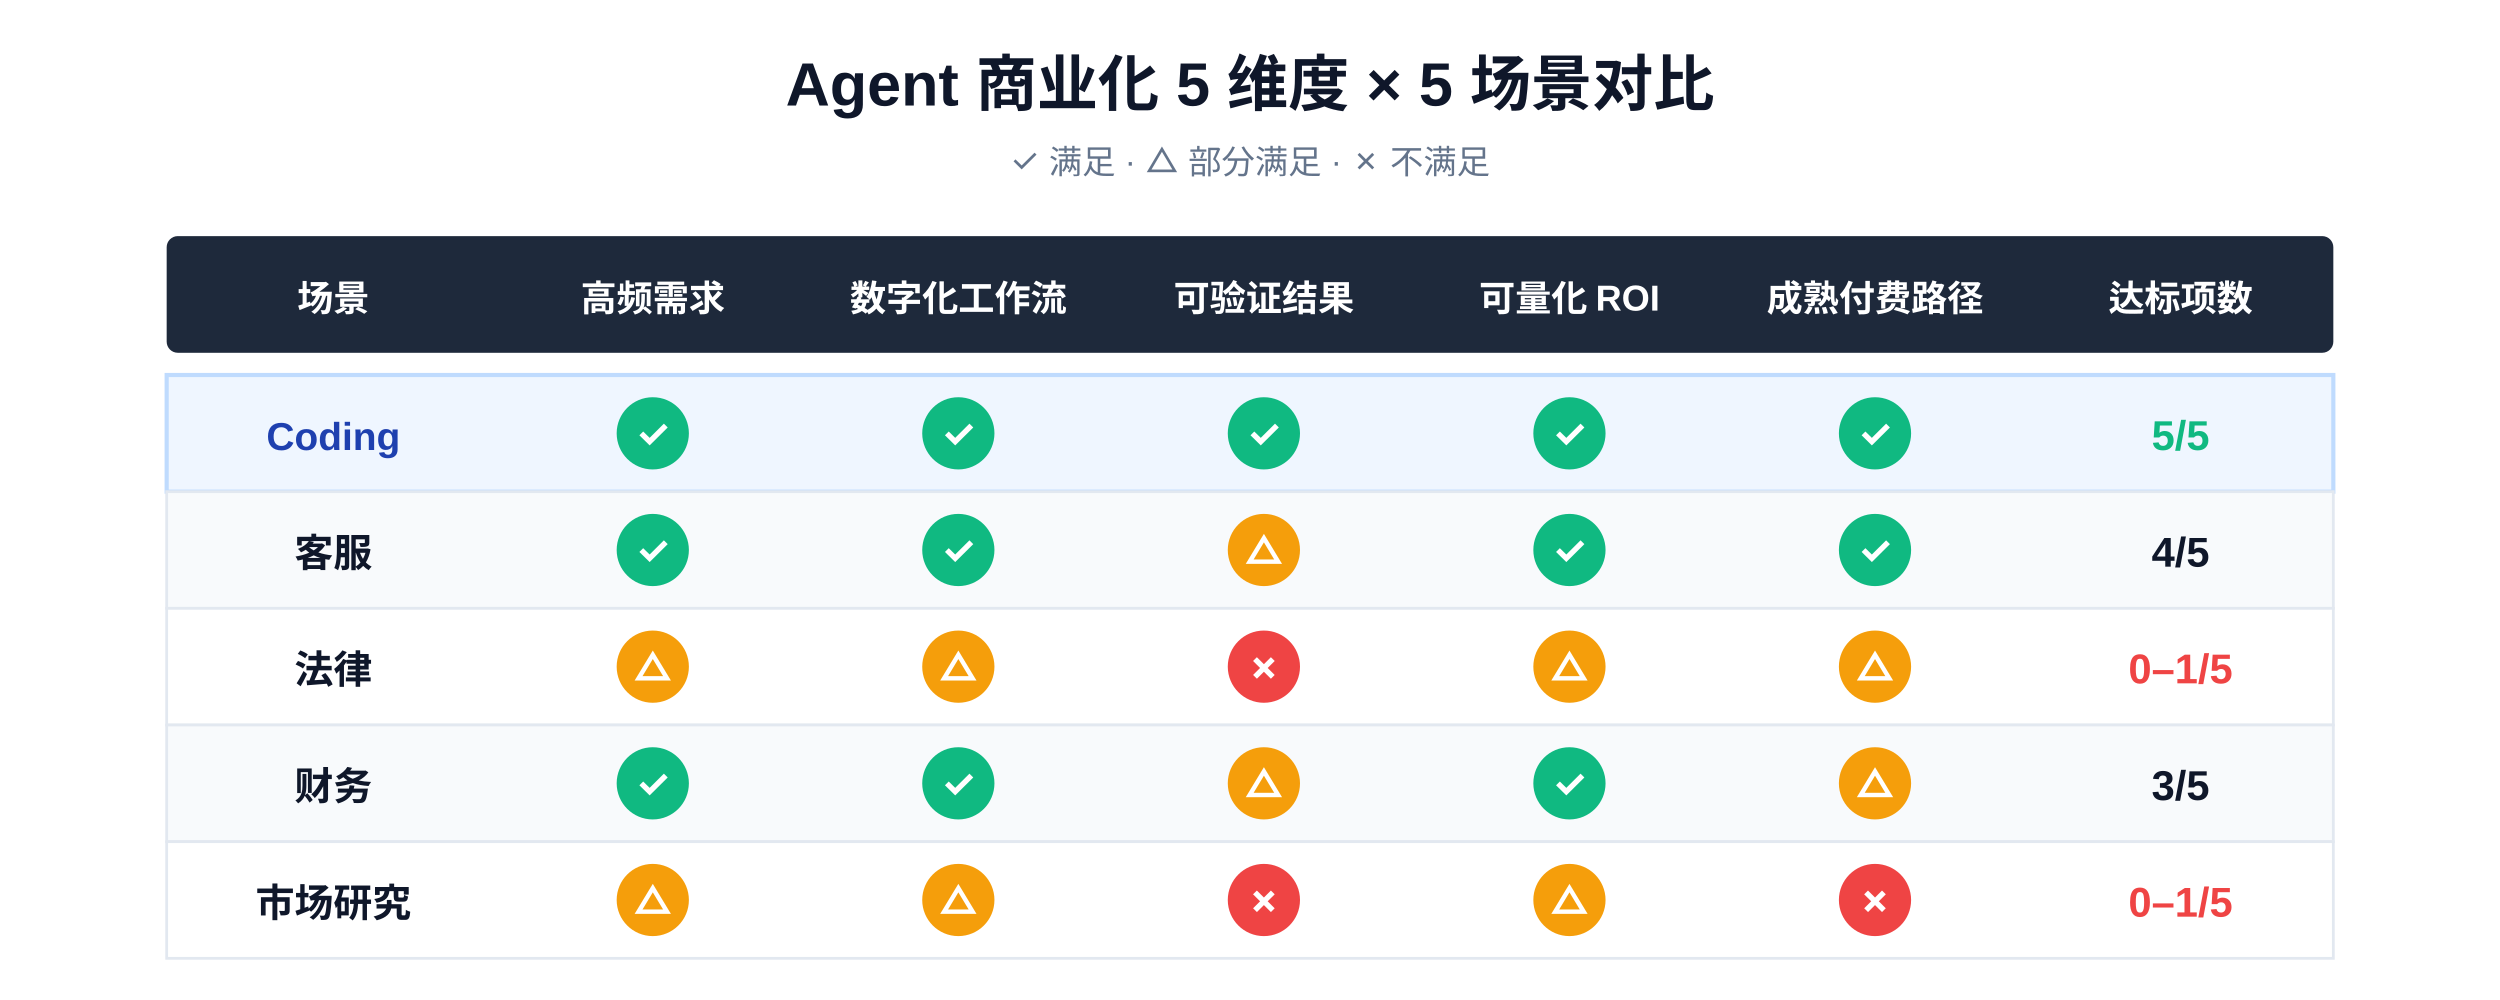
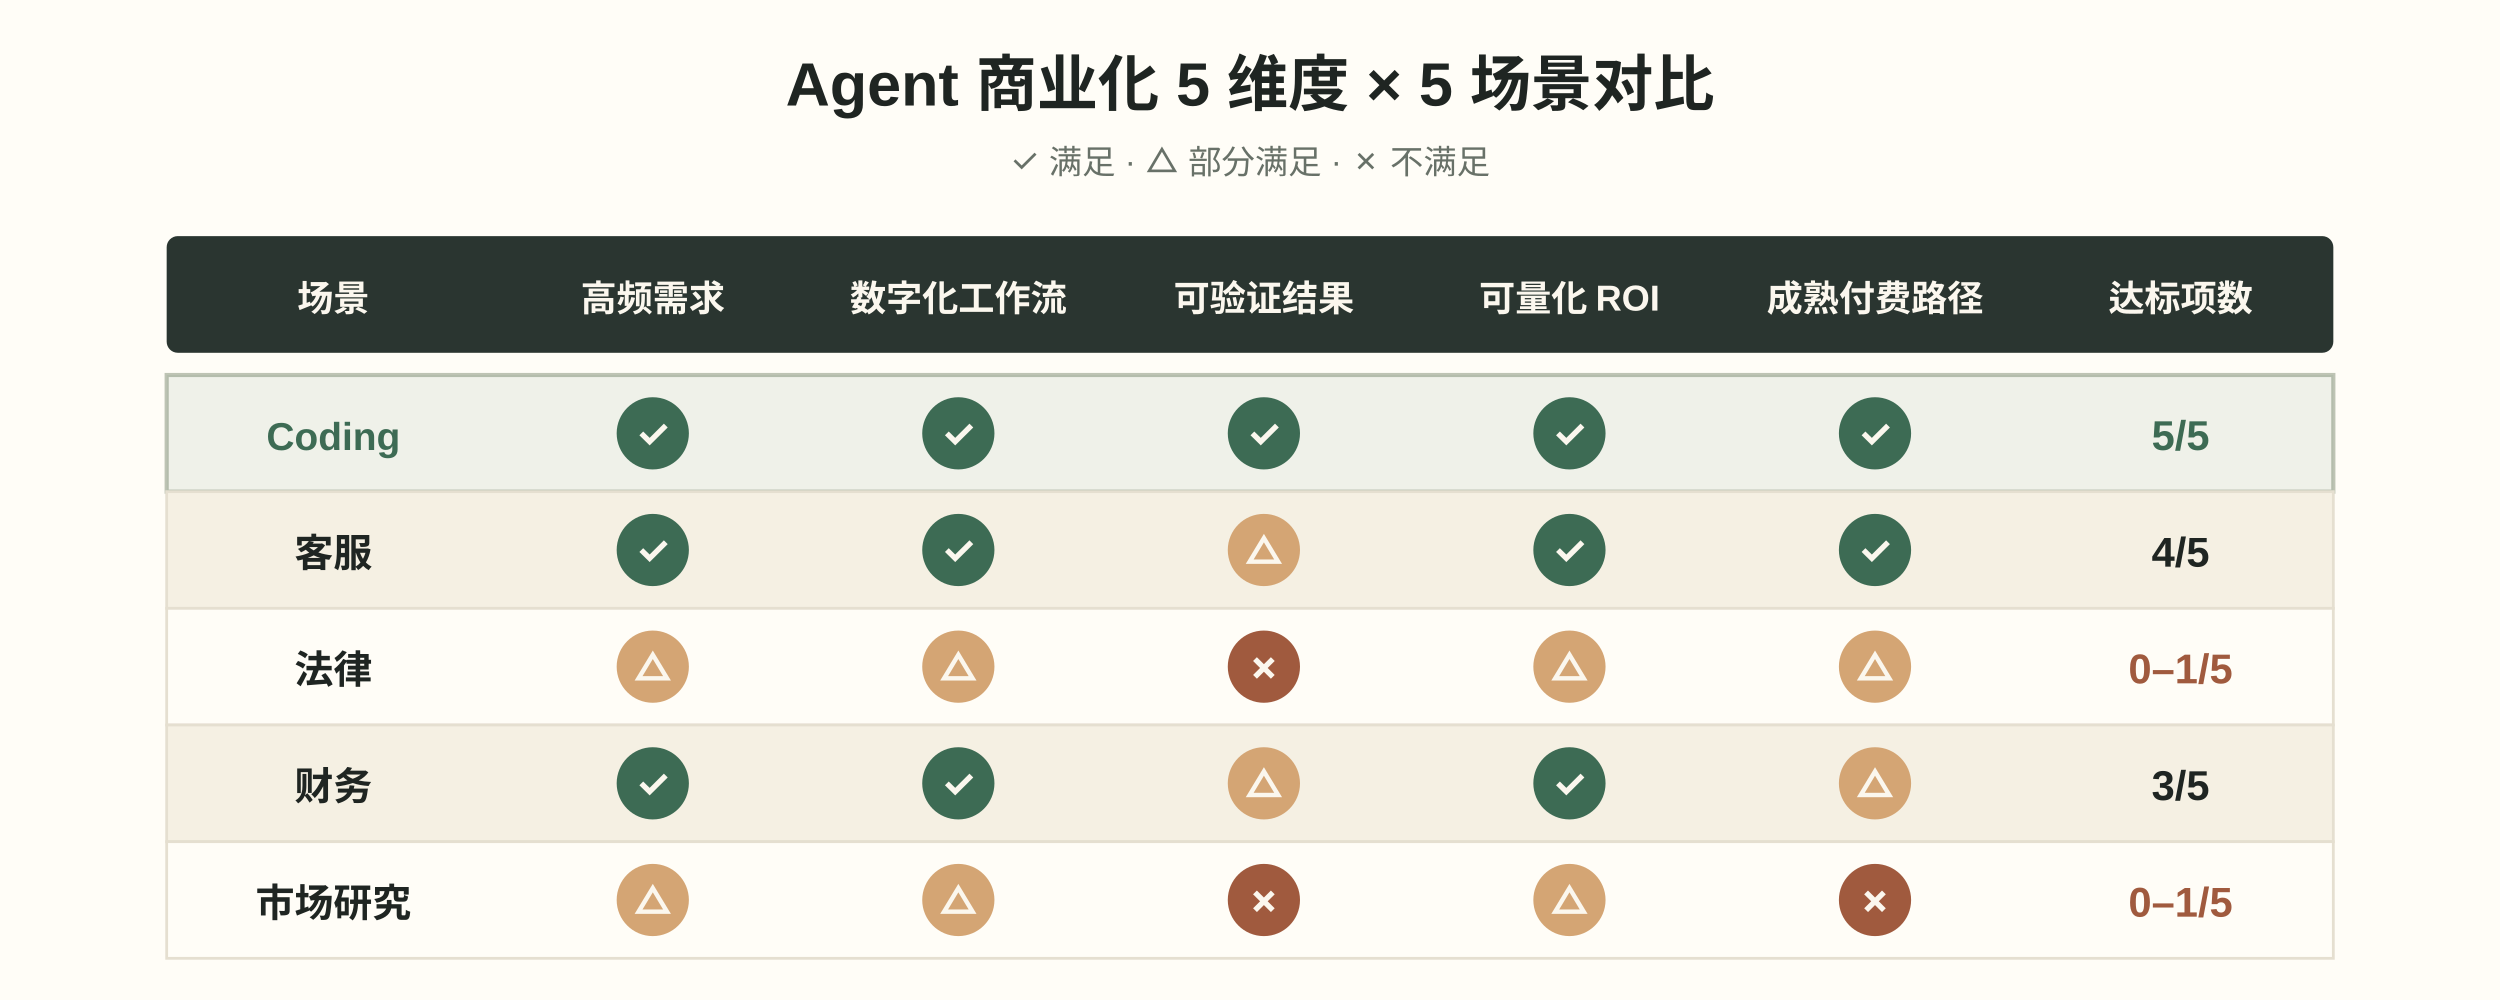
<svg xmlns="http://www.w3.org/2000/svg" viewBox="0 0 900 360" font-family="-apple-system, BlinkMacSystemFont, 'PingFang SC', 'Microsoft YaHei', 'Helvetica Neue', Arial, sans-serif">
-   <rect width="900" height="360" fill="#FFFFFF" />
-   <text x="450" y="38" font-size="22" font-weight="700" text-anchor="middle" fill="#0F172A">Agent 商业化 5 维度 × 5 场景对比</text>
-   <text x="450" y="62" font-size="12" text-anchor="middle" fill="#64748B">✓ 满足 · △ 部分满足 · ✗ 不满足</text>
+   <rect width="900" height="360" fill="#FFFDF7" />
+   <text x="450" y="38" font-size="22" font-weight="700" text-anchor="middle" fill="#1F2522">Agent 商业化 5 维度 × 5 场景对比</text>
+   <text x="450" y="62" font-size="12" text-anchor="middle" fill="#687168">✓ 满足 · △ 部分满足 · ✗ 不满足</text>
  <g transform="translate(60, 85)">
-     <rect x="0" y="0" width="780" height="42" fill="#1E293B" rx="4" />
-     <text x="60" y="27" fill="white" font-size="13" font-weight="600" text-anchor="middle">场景</text>
-     <text x="175" y="27" fill="white" font-size="13" font-weight="600" text-anchor="middle">高频需求</text>
-     <text x="285" y="27" fill="white" font-size="13" font-weight="600" text-anchor="middle">数字化工作流</text>
-     <text x="395" y="27" fill="white" font-size="13" font-weight="600" text-anchor="middle">可验证结果</text>
-     <text x="505" y="27" fill="white" font-size="13" font-weight="600" text-anchor="middle">可量化 ROI</text>
-     <text x="615" y="27" fill="white" font-size="13" font-weight="600" text-anchor="middle">成熟付费路径</text>
-     <text x="725" y="27" fill="white" font-size="13" font-weight="600" text-anchor="middle">达标项数</text>
+     <rect x="0" y="0" width="780" height="42" fill="#2A3530" rx="4" />
+     <text x="60" y="27" fill="#FBF7EE" font-size="13" font-weight="600" text-anchor="middle">场景</text>
+     <text x="175" y="27" fill="#FBF7EE" font-size="13" font-weight="600" text-anchor="middle">高频需求</text>
+     <text x="285" y="27" fill="#FBF7EE" font-size="13" font-weight="600" text-anchor="middle">数字化工作流</text>
+     <text x="395" y="27" fill="#FBF7EE" font-size="13" font-weight="600" text-anchor="middle">可验证结果</text>
+     <text x="505" y="27" fill="#FBF7EE" font-size="13" font-weight="600" text-anchor="middle">可量化 ROI</text>
+     <text x="615" y="27" fill="#FBF7EE" font-size="13" font-weight="600" text-anchor="middle">成熟付费路径</text>
+     <text x="725" y="27" fill="#FBF7EE" font-size="13" font-weight="600" text-anchor="middle">达标项数</text>
    <g transform="translate(0, 50)">
-       <rect x="0" y="0" width="780" height="42" fill="#EFF6FF" stroke="#BFDBFE" stroke-width="1.5" />
-       <text x="60" y="27" font-size="14" font-weight="700" fill="#1E40AF" text-anchor="middle">Coding</text>
-       <circle cx="175" cy="21" r="13" fill="#10B981" />
-       <text x="175" y="26" font-size="14" font-weight="700" fill="white" text-anchor="middle">✓</text>
-       <circle cx="285" cy="21" r="13" fill="#10B981" />
-       <text x="285" y="26" font-size="14" font-weight="700" fill="white" text-anchor="middle">✓</text>
-       <circle cx="395" cy="21" r="13" fill="#10B981" />
-       <text x="395" y="26" font-size="14" font-weight="700" fill="white" text-anchor="middle">✓</text>
-       <circle cx="505" cy="21" r="13" fill="#10B981" />
-       <text x="505" y="26" font-size="14" font-weight="700" fill="white" text-anchor="middle">✓</text>
-       <circle cx="615" cy="21" r="13" fill="#10B981" />
-       <text x="615" y="26" font-size="14" font-weight="700" fill="white" text-anchor="middle">✓</text>
-       <text x="725" y="27" font-size="15" font-weight="700" fill="#10B981" text-anchor="middle">5/5</text>
+       <rect x="0" y="0" width="780" height="42" fill="#EFF1E9" stroke="#5D7052" stroke-width="1.5" stroke-opacity="0.4" />
+       <text x="60" y="27" font-size="14" font-weight="700" fill="#3D6B54" text-anchor="middle">Coding</text>
+       <circle cx="175" cy="21" r="13" fill="#3D6B54" />
+       <text x="175" y="26" font-size="14" font-weight="700" fill="#FBF7EE" text-anchor="middle">✓</text>
+       <circle cx="285" cy="21" r="13" fill="#3D6B54" />
+       <text x="285" y="26" font-size="14" font-weight="700" fill="#FBF7EE" text-anchor="middle">✓</text>
+       <circle cx="395" cy="21" r="13" fill="#3D6B54" />
+       <text x="395" y="26" font-size="14" font-weight="700" fill="#FBF7EE" text-anchor="middle">✓</text>
+       <circle cx="505" cy="21" r="13" fill="#3D6B54" />
+       <text x="505" y="26" font-size="14" font-weight="700" fill="#FBF7EE" text-anchor="middle">✓</text>
+       <circle cx="615" cy="21" r="13" fill="#3D6B54" />
+       <text x="615" y="26" font-size="14" font-weight="700" fill="#FBF7EE" text-anchor="middle">✓</text>
+       <text x="725" y="27" font-size="15" font-weight="700" fill="#3D6B54" text-anchor="middle">5/5</text>
    </g>
    <g transform="translate(0, 92)">
-       <rect x="0" y="0" width="780" height="42" fill="#F8FAFC" stroke="#E2E8F0" stroke-width="1" />
-       <text x="60" y="27" font-size="14" font-weight="600" fill="#0F172A" text-anchor="middle">客服</text>
-       <circle cx="175" cy="21" r="13" fill="#10B981" />
-       <text x="175" y="26" font-size="14" font-weight="700" fill="white" text-anchor="middle">✓</text>
-       <circle cx="285" cy="21" r="13" fill="#10B981" />
-       <text x="285" y="26" font-size="14" font-weight="700" fill="white" text-anchor="middle">✓</text>
-       <circle cx="395" cy="21" r="13" fill="#F59E0B" />
-       <text x="395" y="26" font-size="14" font-weight="700" fill="white" text-anchor="middle">△</text>
-       <circle cx="505" cy="21" r="13" fill="#10B981" />
-       <text x="505" y="26" font-size="14" font-weight="700" fill="white" text-anchor="middle">✓</text>
-       <circle cx="615" cy="21" r="13" fill="#10B981" />
-       <text x="615" y="26" font-size="14" font-weight="700" fill="white" text-anchor="middle">✓</text>
-       <text x="725" y="27" font-size="15" font-weight="700" fill="#0F172A" text-anchor="middle">4/5</text>
+       <rect x="0" y="0" width="780" height="42" fill="#F5F0E3" stroke="#E5DFD0" stroke-width="1" />
+       <text x="60" y="27" font-size="14" font-weight="600" fill="#1F2522" text-anchor="middle">客服</text>
+       <circle cx="175" cy="21" r="13" fill="#3D6B54" />
+       <text x="175" y="26" font-size="14" font-weight="700" fill="#FBF7EE" text-anchor="middle">✓</text>
+       <circle cx="285" cy="21" r="13" fill="#3D6B54" />
+       <text x="285" y="26" font-size="14" font-weight="700" fill="#FBF7EE" text-anchor="middle">✓</text>
+       <circle cx="395" cy="21" r="13" fill="#D4A574" />
+       <text x="395" y="26" font-size="14" font-weight="700" fill="#FBF7EE" text-anchor="middle">△</text>
+       <circle cx="505" cy="21" r="13" fill="#3D6B54" />
+       <text x="505" y="26" font-size="14" font-weight="700" fill="#FBF7EE" text-anchor="middle">✓</text>
+       <circle cx="615" cy="21" r="13" fill="#3D6B54" />
+       <text x="615" y="26" font-size="14" font-weight="700" fill="#FBF7EE" text-anchor="middle">✓</text>
+       <text x="725" y="27" font-size="15" font-weight="700" fill="#1F2522" text-anchor="middle">4/5</text>
    </g>
    <g transform="translate(0, 134)">
-       <rect x="0" y="0" width="780" height="42" fill="#FFFFFF" stroke="#E2E8F0" stroke-width="1" />
-       <text x="60" y="27" font-size="14" font-weight="600" fill="#0F172A" text-anchor="middle">法律</text>
-       <circle cx="175" cy="21" r="13" fill="#F59E0B" />
-       <text x="175" y="26" font-size="14" font-weight="700" fill="white" text-anchor="middle">△</text>
-       <circle cx="285" cy="21" r="13" fill="#F59E0B" />
-       <text x="285" y="26" font-size="14" font-weight="700" fill="white" text-anchor="middle">△</text>
-       <circle cx="395" cy="21" r="13" fill="#EF4444" />
-       <text x="395" y="26" font-size="14" font-weight="700" fill="white" text-anchor="middle">✗</text>
-       <circle cx="505" cy="21" r="13" fill="#F59E0B" />
-       <text x="505" y="26" font-size="14" font-weight="700" fill="white" text-anchor="middle">△</text>
-       <circle cx="615" cy="21" r="13" fill="#F59E0B" />
-       <text x="615" y="26" font-size="14" font-weight="700" fill="white" text-anchor="middle">△</text>
-       <text x="725" y="27" font-size="15" font-weight="700" fill="#EF4444" text-anchor="middle">0–1/5</text>
+       <rect x="0" y="0" width="780" height="42" fill="#FFFDF7" stroke="#E5DFD0" stroke-width="1" />
+       <text x="60" y="27" font-size="14" font-weight="600" fill="#1F2522" text-anchor="middle">法律</text>
+       <circle cx="175" cy="21" r="13" fill="#D4A574" />
+       <text x="175" y="26" font-size="14" font-weight="700" fill="#FBF7EE" text-anchor="middle">△</text>
+       <circle cx="285" cy="21" r="13" fill="#D4A574" />
+       <text x="285" y="26" font-size="14" font-weight="700" fill="#FBF7EE" text-anchor="middle">△</text>
+       <circle cx="395" cy="21" r="13" fill="#A05A3E" />
+       <text x="395" y="26" font-size="14" font-weight="700" fill="#FBF7EE" text-anchor="middle">✗</text>
+       <circle cx="505" cy="21" r="13" fill="#D4A574" />
+       <text x="505" y="26" font-size="14" font-weight="700" fill="#FBF7EE" text-anchor="middle">△</text>
+       <circle cx="615" cy="21" r="13" fill="#D4A574" />
+       <text x="615" y="26" font-size="14" font-weight="700" fill="#FBF7EE" text-anchor="middle">△</text>
+       <text x="725" y="27" font-size="15" font-weight="700" fill="#A05A3E" text-anchor="middle">0–1/5</text>
    </g>
    <g transform="translate(0, 176)">
-       <rect x="0" y="0" width="780" height="42" fill="#F8FAFC" stroke="#E2E8F0" stroke-width="1" />
-       <text x="60" y="27" font-size="14" font-weight="600" fill="#0F172A" text-anchor="middle">财务</text>
-       <circle cx="175" cy="21" r="13" fill="#10B981" />
-       <text x="175" y="26" font-size="14" font-weight="700" fill="white" text-anchor="middle">✓</text>
-       <circle cx="285" cy="21" r="13" fill="#10B981" />
-       <text x="285" y="26" font-size="14" font-weight="700" fill="white" text-anchor="middle">✓</text>
-       <circle cx="395" cy="21" r="13" fill="#F59E0B" />
-       <text x="395" y="26" font-size="14" font-weight="700" fill="white" text-anchor="middle">△</text>
-       <circle cx="505" cy="21" r="13" fill="#10B981" />
-       <text x="505" y="26" font-size="14" font-weight="700" fill="white" text-anchor="middle">✓</text>
-       <circle cx="615" cy="21" r="13" fill="#F59E0B" />
-       <text x="615" y="26" font-size="14" font-weight="700" fill="white" text-anchor="middle">△</text>
-       <text x="725" y="27" font-size="15" font-weight="700" fill="#0F172A" text-anchor="middle">3/5</text>
+       <rect x="0" y="0" width="780" height="42" fill="#F5F0E3" stroke="#E5DFD0" stroke-width="1" />
+       <text x="60" y="27" font-size="14" font-weight="600" fill="#1F2522" text-anchor="middle">财务</text>
+       <circle cx="175" cy="21" r="13" fill="#3D6B54" />
+       <text x="175" y="26" font-size="14" font-weight="700" fill="#FBF7EE" text-anchor="middle">✓</text>
+       <circle cx="285" cy="21" r="13" fill="#3D6B54" />
+       <text x="285" y="26" font-size="14" font-weight="700" fill="#FBF7EE" text-anchor="middle">✓</text>
+       <circle cx="395" cy="21" r="13" fill="#D4A574" />
+       <text x="395" y="26" font-size="14" font-weight="700" fill="#FBF7EE" text-anchor="middle">△</text>
+       <circle cx="505" cy="21" r="13" fill="#3D6B54" />
+       <text x="505" y="26" font-size="14" font-weight="700" fill="#FBF7EE" text-anchor="middle">✓</text>
+       <circle cx="615" cy="21" r="13" fill="#D4A574" />
+       <text x="615" y="26" font-size="14" font-weight="700" fill="#FBF7EE" text-anchor="middle">△</text>
+       <text x="725" y="27" font-size="15" font-weight="700" fill="#1F2522" text-anchor="middle">3/5</text>
    </g>
    <g transform="translate(0, 218)">
-       <rect x="0" y="0" width="780" height="42" fill="#FFFFFF" stroke="#E2E8F0" stroke-width="1" />
-       <text x="60" y="27" font-size="14" font-weight="600" fill="#0F172A" text-anchor="middle">市场研究</text>
-       <circle cx="175" cy="21" r="13" fill="#F59E0B" />
-       <text x="175" y="26" font-size="14" font-weight="700" fill="white" text-anchor="middle">△</text>
-       <circle cx="285" cy="21" r="13" fill="#F59E0B" />
-       <text x="285" y="26" font-size="14" font-weight="700" fill="white" text-anchor="middle">△</text>
-       <circle cx="395" cy="21" r="13" fill="#EF4444" />
-       <text x="395" y="26" font-size="14" font-weight="700" fill="white" text-anchor="middle">✗</text>
-       <circle cx="505" cy="21" r="13" fill="#F59E0B" />
-       <text x="505" y="26" font-size="14" font-weight="700" fill="white" text-anchor="middle">△</text>
-       <circle cx="615" cy="21" r="13" fill="#EF4444" />
-       <text x="615" y="26" font-size="14" font-weight="700" fill="white" text-anchor="middle">✗</text>
-       <text x="725" y="27" font-size="15" font-weight="700" fill="#EF4444" text-anchor="middle">0–1/5</text>
+       <rect x="0" y="0" width="780" height="42" fill="#FFFDF7" stroke="#E5DFD0" stroke-width="1" />
+       <text x="60" y="27" font-size="14" font-weight="600" fill="#1F2522" text-anchor="middle">市场研究</text>
+       <circle cx="175" cy="21" r="13" fill="#D4A574" />
+       <text x="175" y="26" font-size="14" font-weight="700" fill="#FBF7EE" text-anchor="middle">△</text>
+       <circle cx="285" cy="21" r="13" fill="#D4A574" />
+       <text x="285" y="26" font-size="14" font-weight="700" fill="#FBF7EE" text-anchor="middle">△</text>
+       <circle cx="395" cy="21" r="13" fill="#A05A3E" />
+       <text x="395" y="26" font-size="14" font-weight="700" fill="#FBF7EE" text-anchor="middle">✗</text>
+       <circle cx="505" cy="21" r="13" fill="#D4A574" />
+       <text x="505" y="26" font-size="14" font-weight="700" fill="#FBF7EE" text-anchor="middle">△</text>
+       <circle cx="615" cy="21" r="13" fill="#A05A3E" />
+       <text x="615" y="26" font-size="14" font-weight="700" fill="#FBF7EE" text-anchor="middle">✗</text>
+       <text x="725" y="27" font-size="15" font-weight="700" fill="#A05A3E" text-anchor="middle">0–1/5</text>
    </g>
  </g>
</svg>
